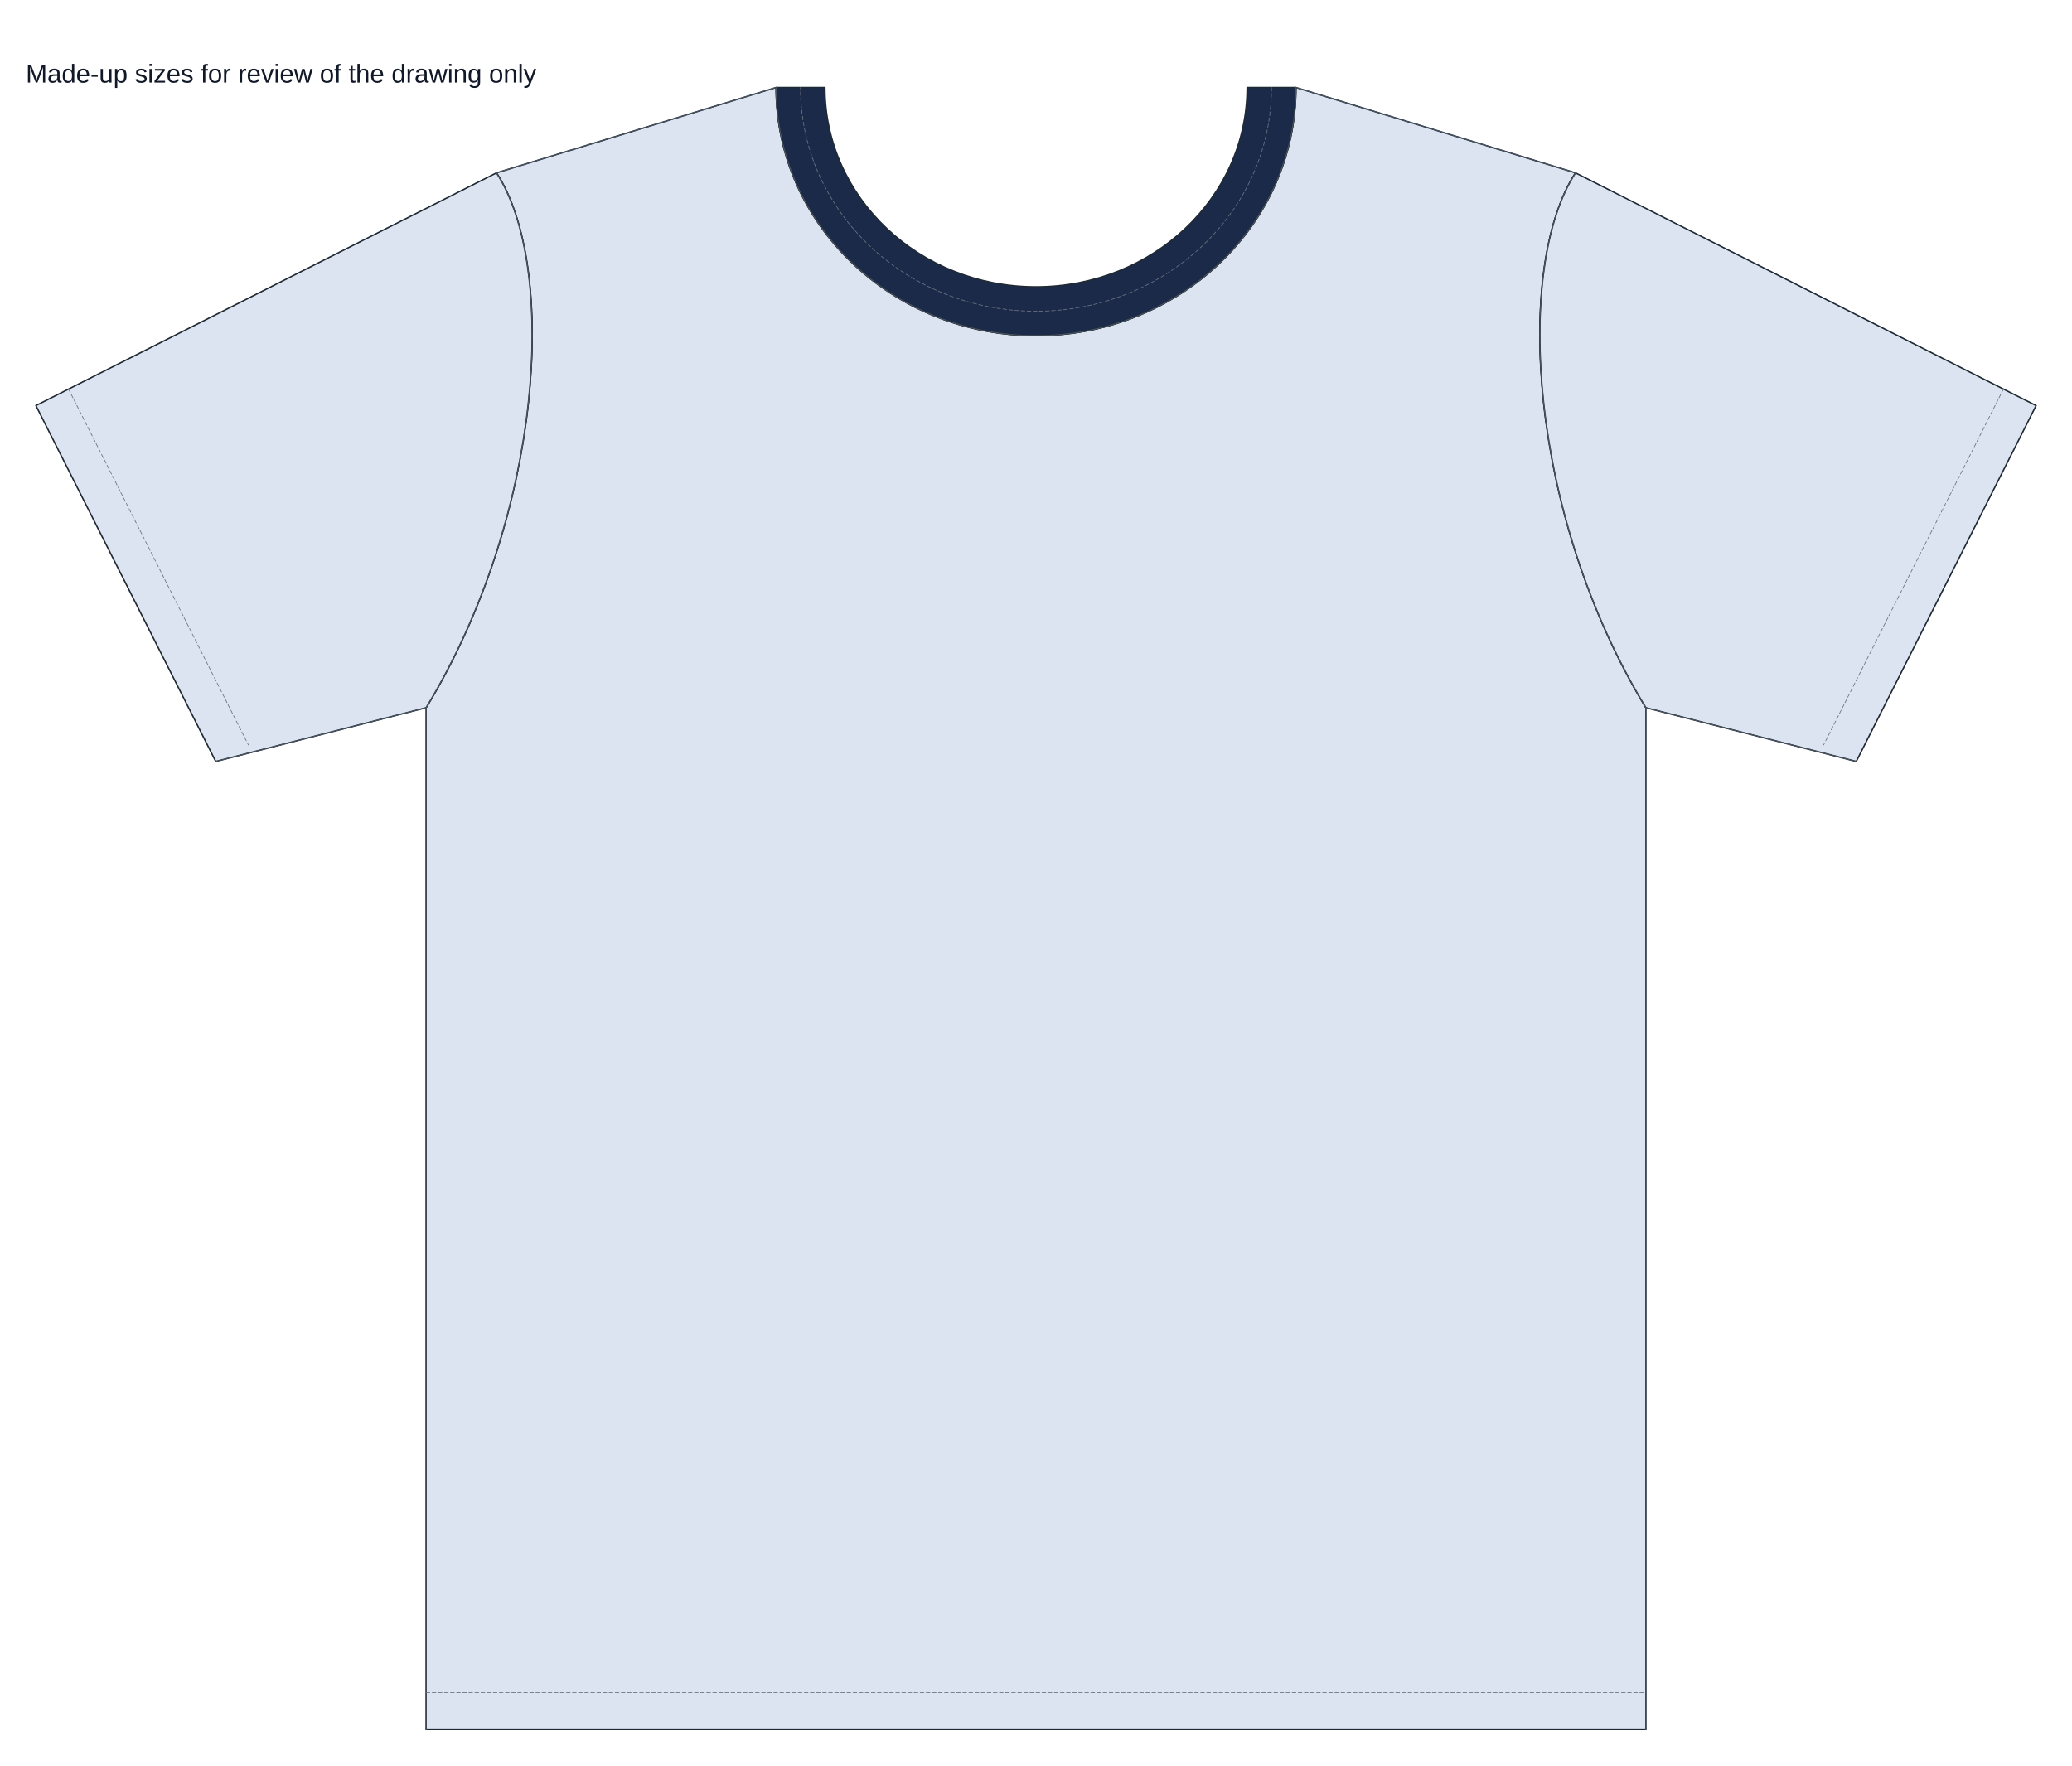
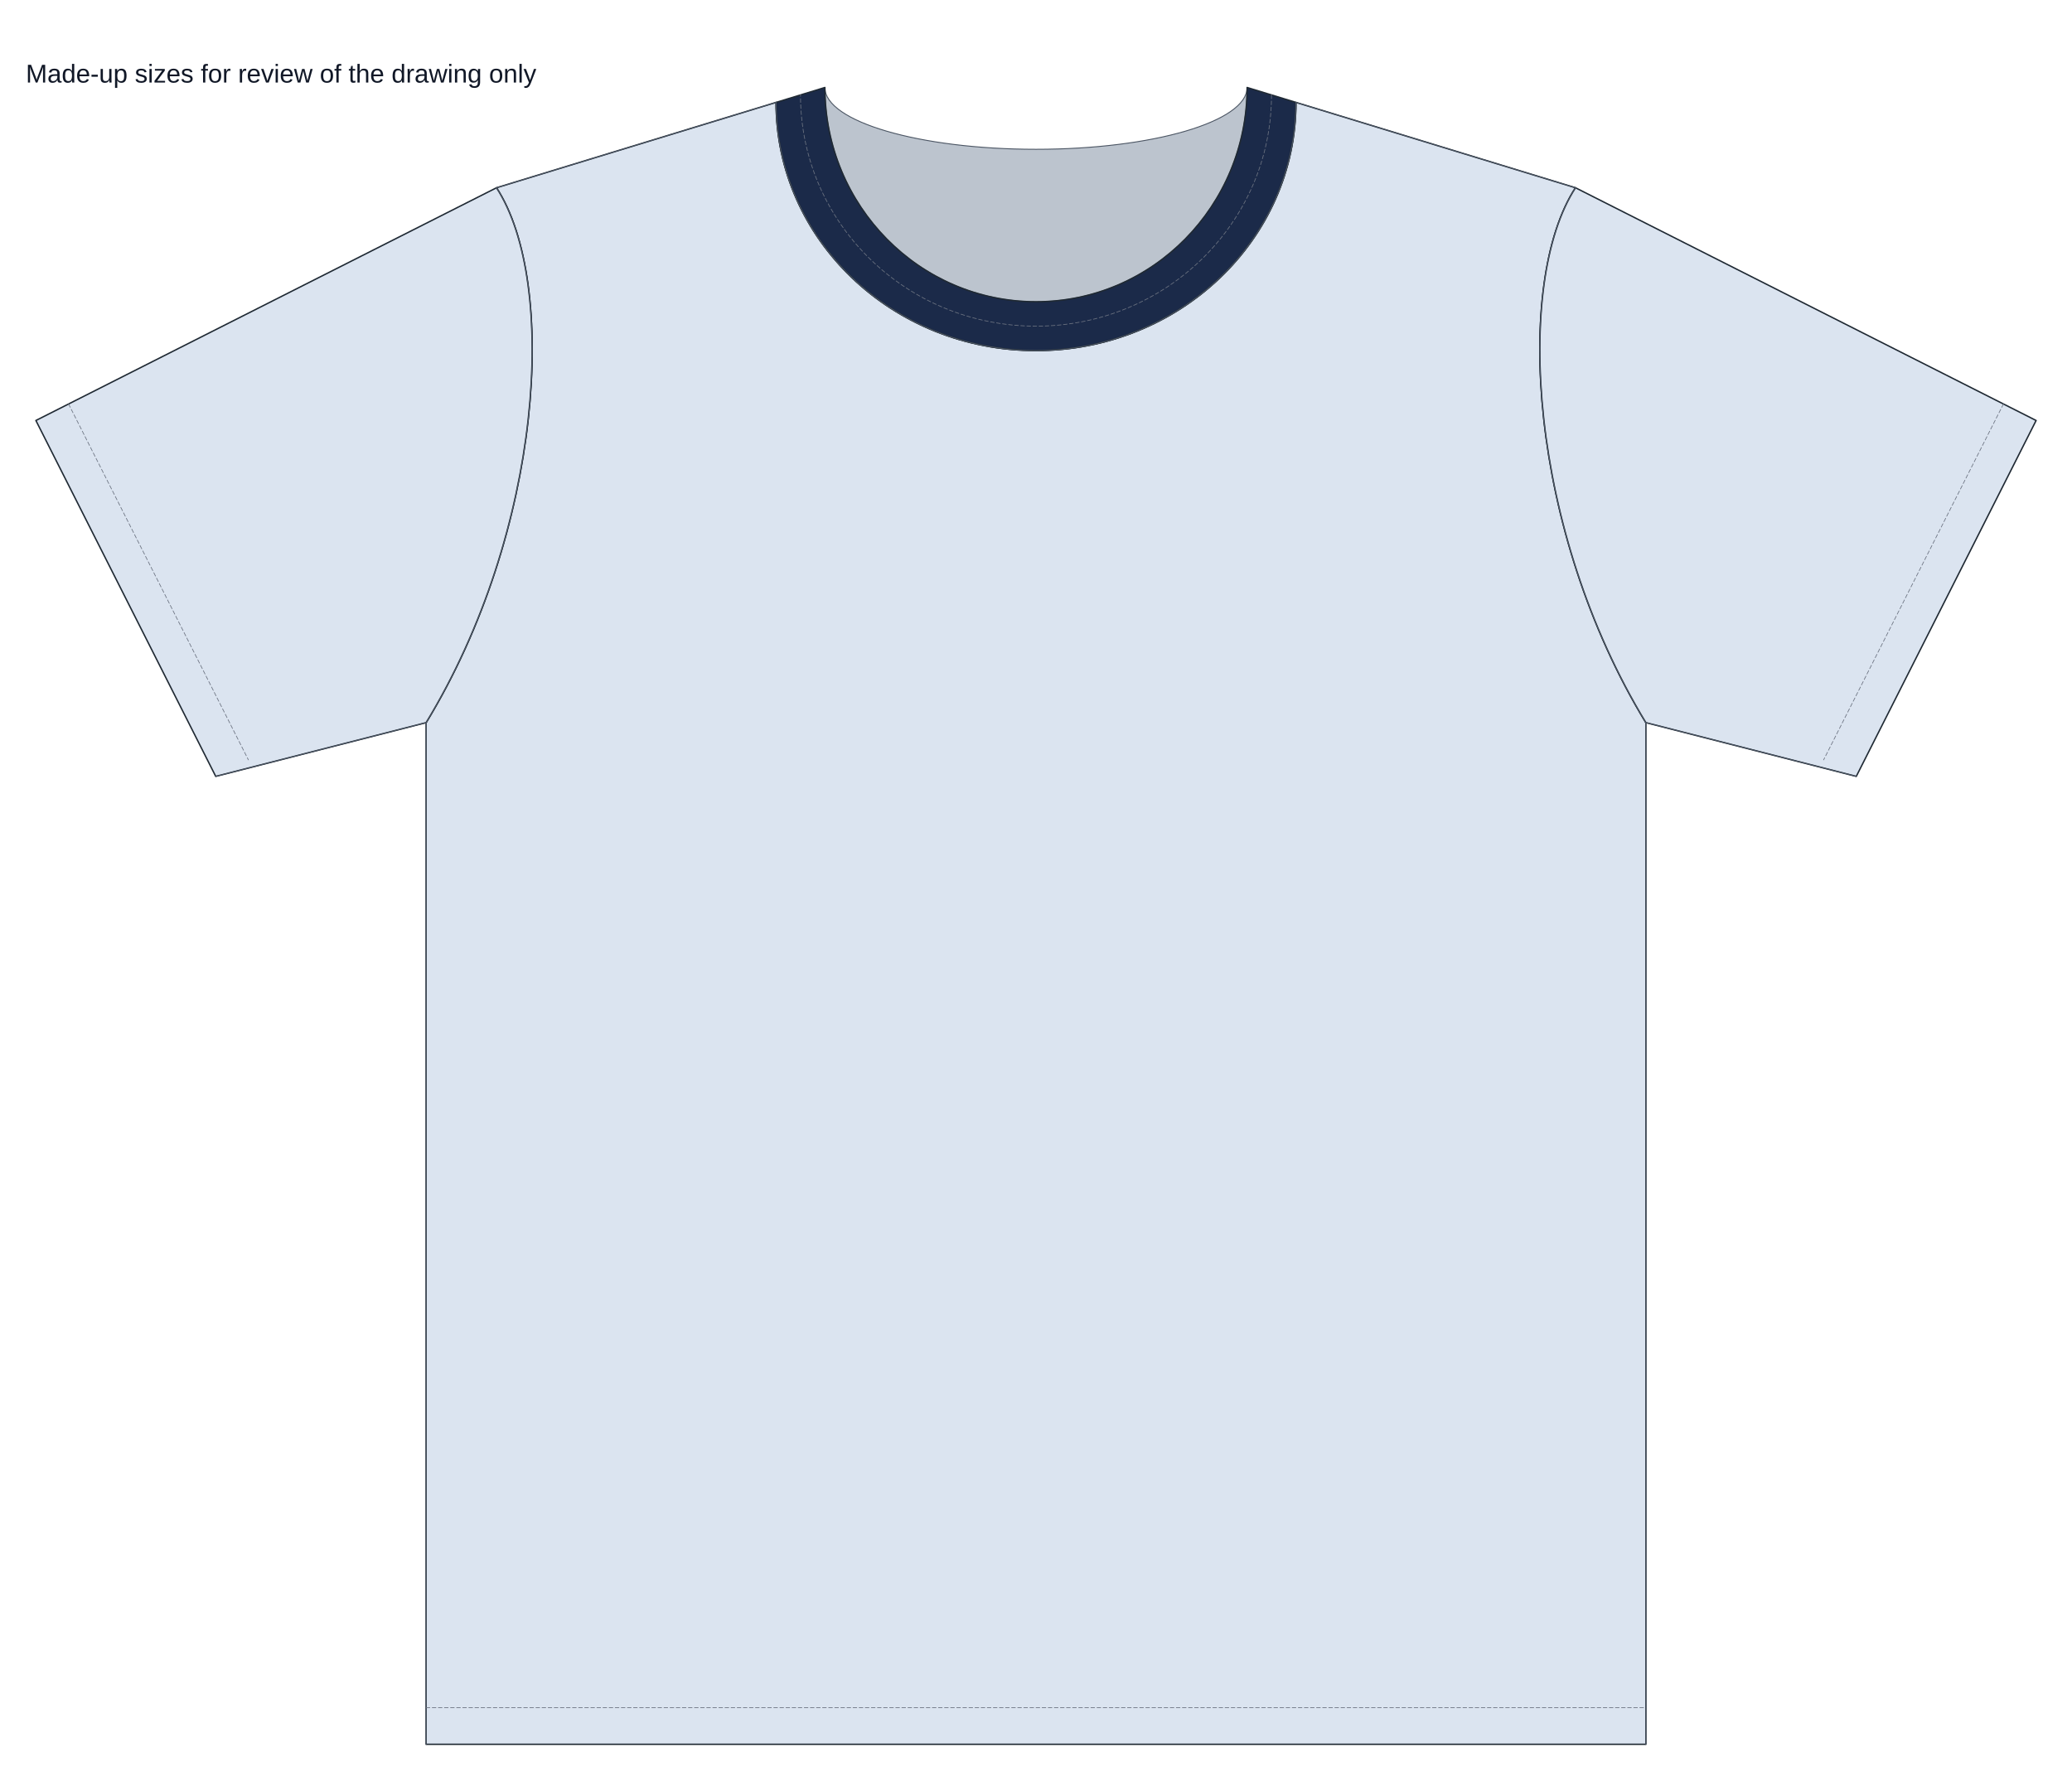
- <svg xmlns="http://www.w3.org/2000/svg" width="883.32mm" height="752.6mm" viewBox="-4416.6 -373 8833.2 7526" role="img">
+ <svg xmlns="http://www.w3.org/2000/svg" width="883.32mm" height="758.95mm" viewBox="-4416.6 -436.5 8833.2 7589.5" role="img">
  <g id="layer-panels">
+     <path d="M 900 -63.5 C 900 441 497.1 850 0 850 C -497.1 850 -900 441 -900 -63.5 C -900 82 -497.1 200 0 200 C 497.1 200 900 82 900 -63.5 Z" fill="#bcc4ce" stroke="#4b5563" stroke-width="4" stroke-linejoin="round" stroke-linecap="round" data-name="Inside of the neck" />
    <path d="M 1108 0 L 2300 364 C 2036.1 769.9 2103.2 1828.2 2600 2644.4 L 2600 7000 L 0 7000 L -2600 7000 L -2600 2644.4 C -2103.2 1828.2 -2036.1 769.9 -2300 364 L -1108 0 C -1108 584.3 -611.9 1058 0 1058 C 611.9 1058 1108 584.3 1108 0 Z" fill="#dbe4f0" stroke="#1f2933" stroke-width="6" stroke-linejoin="round" stroke-linecap="round" data-name="Body front" />
    <path d="M 2300 364 L 4263.6 1356.2 L 3496.9 2873.5 L 2600 2644.4 C 2103.2 1828.2 2036.1 769.9 2300 364 Z" fill="#dbe4f0" stroke="#1f2933" stroke-width="6" stroke-linejoin="round" stroke-linecap="round" data-name="Left sleeve" />
    <path d="M -2300 364 L -4263.6 1356.2 L -3496.9 2873.5 L -2600 2644.4 C -2103.2 1828.2 -2036.1 769.9 -2300 364 Z" fill="#dbe4f0" stroke="#1f2933" stroke-width="6" stroke-linejoin="round" stroke-linecap="round" data-name="Right sleeve" />
-     <path d="M 900 0 C 900 469.4 497.1 850 0 850 C -497.1 850 -900 469.4 -900 0 L -1108 0 C -1108 584.3 -611.9 1058 0 1058 C 611.9 1058 1108 584.3 1108 0 Z" fill="#1b2a49" stroke="#1f2933" stroke-width="6" stroke-linejoin="round" stroke-linecap="round" data-name="Neckband" />
+     <path d="M 900 -63.5 C 900 441 497.1 850 0 850 C -497.1 850 -900 441 -900 -63.5 L -1108 0 C -1108 584.3 -611.9 1058 0 1058 C 611.9 1058 1108 584.3 1108 0 Z" fill="#1b2a49" stroke="#1f2933" stroke-width="6" stroke-linejoin="round" stroke-linecap="round" data-name="Neckband" />
  </g>
  <g id="layer-seams">
    <path d="M 2300 364 C 2036.1 769.9 2103.2 1828.2 2600 2644.4" fill="none" stroke="#4b5563" stroke-width="4" stroke-linejoin="round" stroke-linecap="round" data-name="Armhole seam, right" />
    <path d="M -2300 364 C -2036.1 769.9 -2103.2 1828.2 -2600 2644.4" fill="none" stroke="#4b5563" stroke-width="4" stroke-linejoin="round" stroke-linecap="round" data-name="Armhole seam, left" />
    <path d="M 2600 2644.4 L 2600 7000" fill="none" stroke="#4b5563" stroke-width="4" stroke-linejoin="round" stroke-linecap="round" data-name="Side seam, right" />
    <path d="M -2600 2644.4 L -2600 7000" fill="none" stroke="#4b5563" stroke-width="4" stroke-linejoin="round" stroke-linecap="round" data-name="Side seam, left" />
    <path d="M 2600 2644.4 L 3496.9 2873.5" fill="none" stroke="#4b5563" stroke-width="4" stroke-linejoin="round" stroke-linecap="round" data-name="Underarm seam, right" />
    <path d="M -2600 2644.4 L -3496.9 2873.5" fill="none" stroke="#4b5563" stroke-width="4" stroke-linejoin="round" stroke-linecap="round" data-name="Underarm seam, left" />
    <path d="M 1108 0 L 2300 364" fill="none" stroke="#4b5563" stroke-width="4" stroke-linejoin="round" stroke-linecap="round" data-name="Shoulder seam, right" />
    <path d="M -1108 0 L -2300 364" fill="none" stroke="#4b5563" stroke-width="4" stroke-linejoin="round" stroke-linecap="round" data-name="Shoulder seam, left" />
    <path d="M 1108 0 C 1108 584.3 611.9 1058 0 1058 C -611.9 1058 -1108 584.3 -1108 0" fill="none" stroke="#4b5563" stroke-width="4" stroke-linejoin="round" stroke-linecap="round" data-name="Neckband seam" />
  </g>
  <g id="layer-stitching">
    <path d="M -2600 6844 L 2600 6844" fill="none" stroke="#6b7280" stroke-width="3" stroke-dasharray="16 10" stroke-linejoin="round" stroke-linecap="round" data-name="Hem stitching" />
    <path d="M 4124.3 1285.8 L 3357.7 2803.1" fill="none" stroke="#6b7280" stroke-width="3" stroke-dasharray="16 10" stroke-linejoin="round" stroke-linecap="round" data-name="Sleeve hem stitching, right" />
    <path d="M -4124.3 1285.8 L -3357.7 2803.1" fill="none" stroke="#6b7280" stroke-width="3" stroke-dasharray="16 10" stroke-linejoin="round" stroke-linecap="round" data-name="Sleeve hem stitching, left" />
-     <path d="M 1004 0 C 1004 526.9 554.5 954 0 954 C -554.5 954 -1004 526.9 -1004 0" fill="none" stroke="#6b7280" stroke-width="3" stroke-dasharray="16 10" stroke-linejoin="round" stroke-linecap="round" data-name="Neckline stitching" />
+     <path d="M 1004 -31.8 C 1004 512.7 554.5 954 0 954 C -554.5 954 -1004 512.7 -1004 -31.8" fill="none" stroke="#6b7280" stroke-width="3" stroke-dasharray="16 10" stroke-linejoin="round" stroke-linecap="round" data-name="Neckline stitching" />
  </g>
  <g id="layer-details" />
  <g id="layer-artwork" />
  <g id="layer-note">
-     <text x="-4306.6" y="-21" font-size="110" text-anchor="start" fill="#111827" font-family="Geist, Arial, Helvetica, sans-serif">Made-up sizes for review of the drawing only</text>
+     <text x="-4306.6" y="-84.5" font-size="110" text-anchor="start" fill="#111827" font-family="Geist, Arial, Helvetica, sans-serif">Made-up sizes for review of the drawing only</text>
  </g>
</svg>
